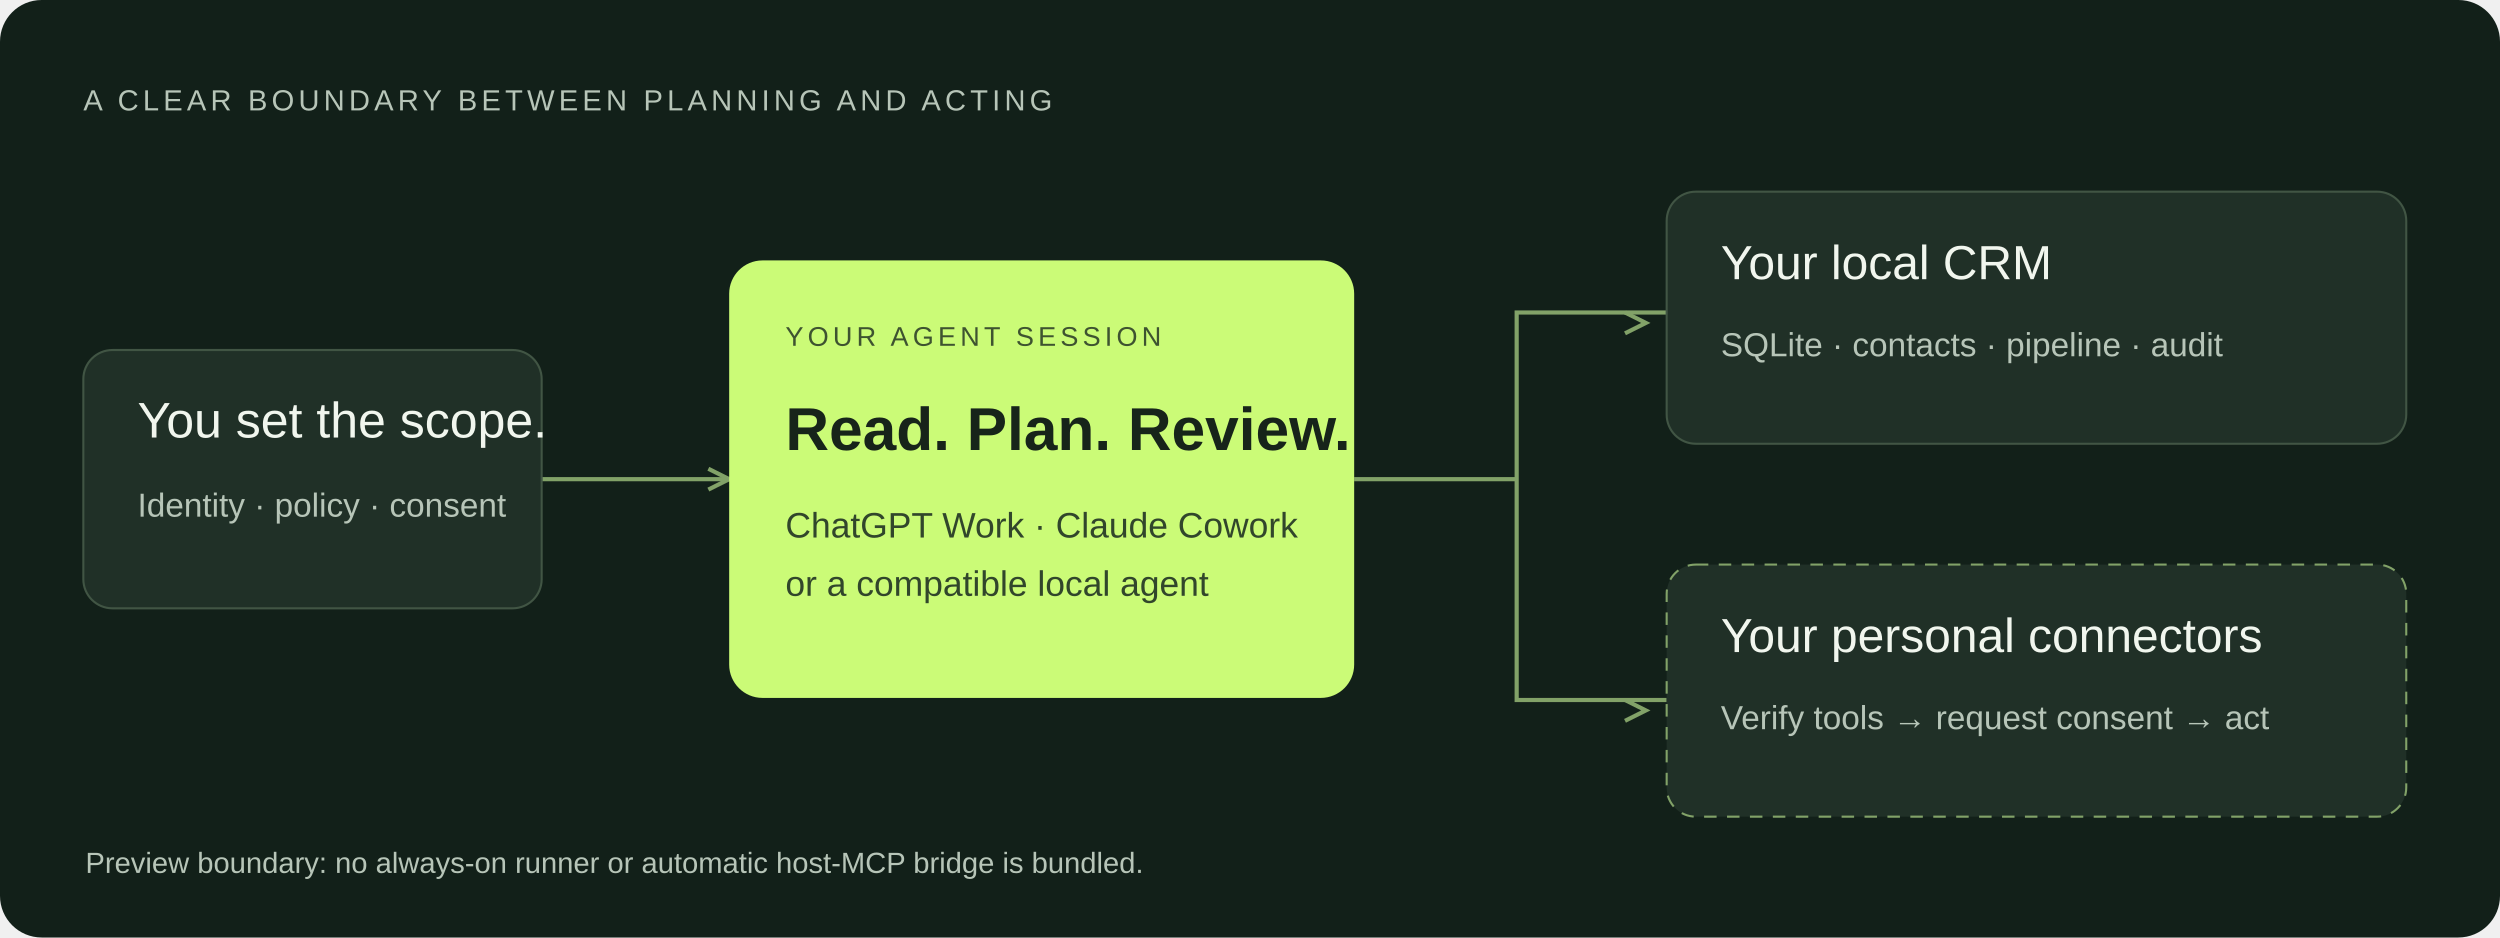
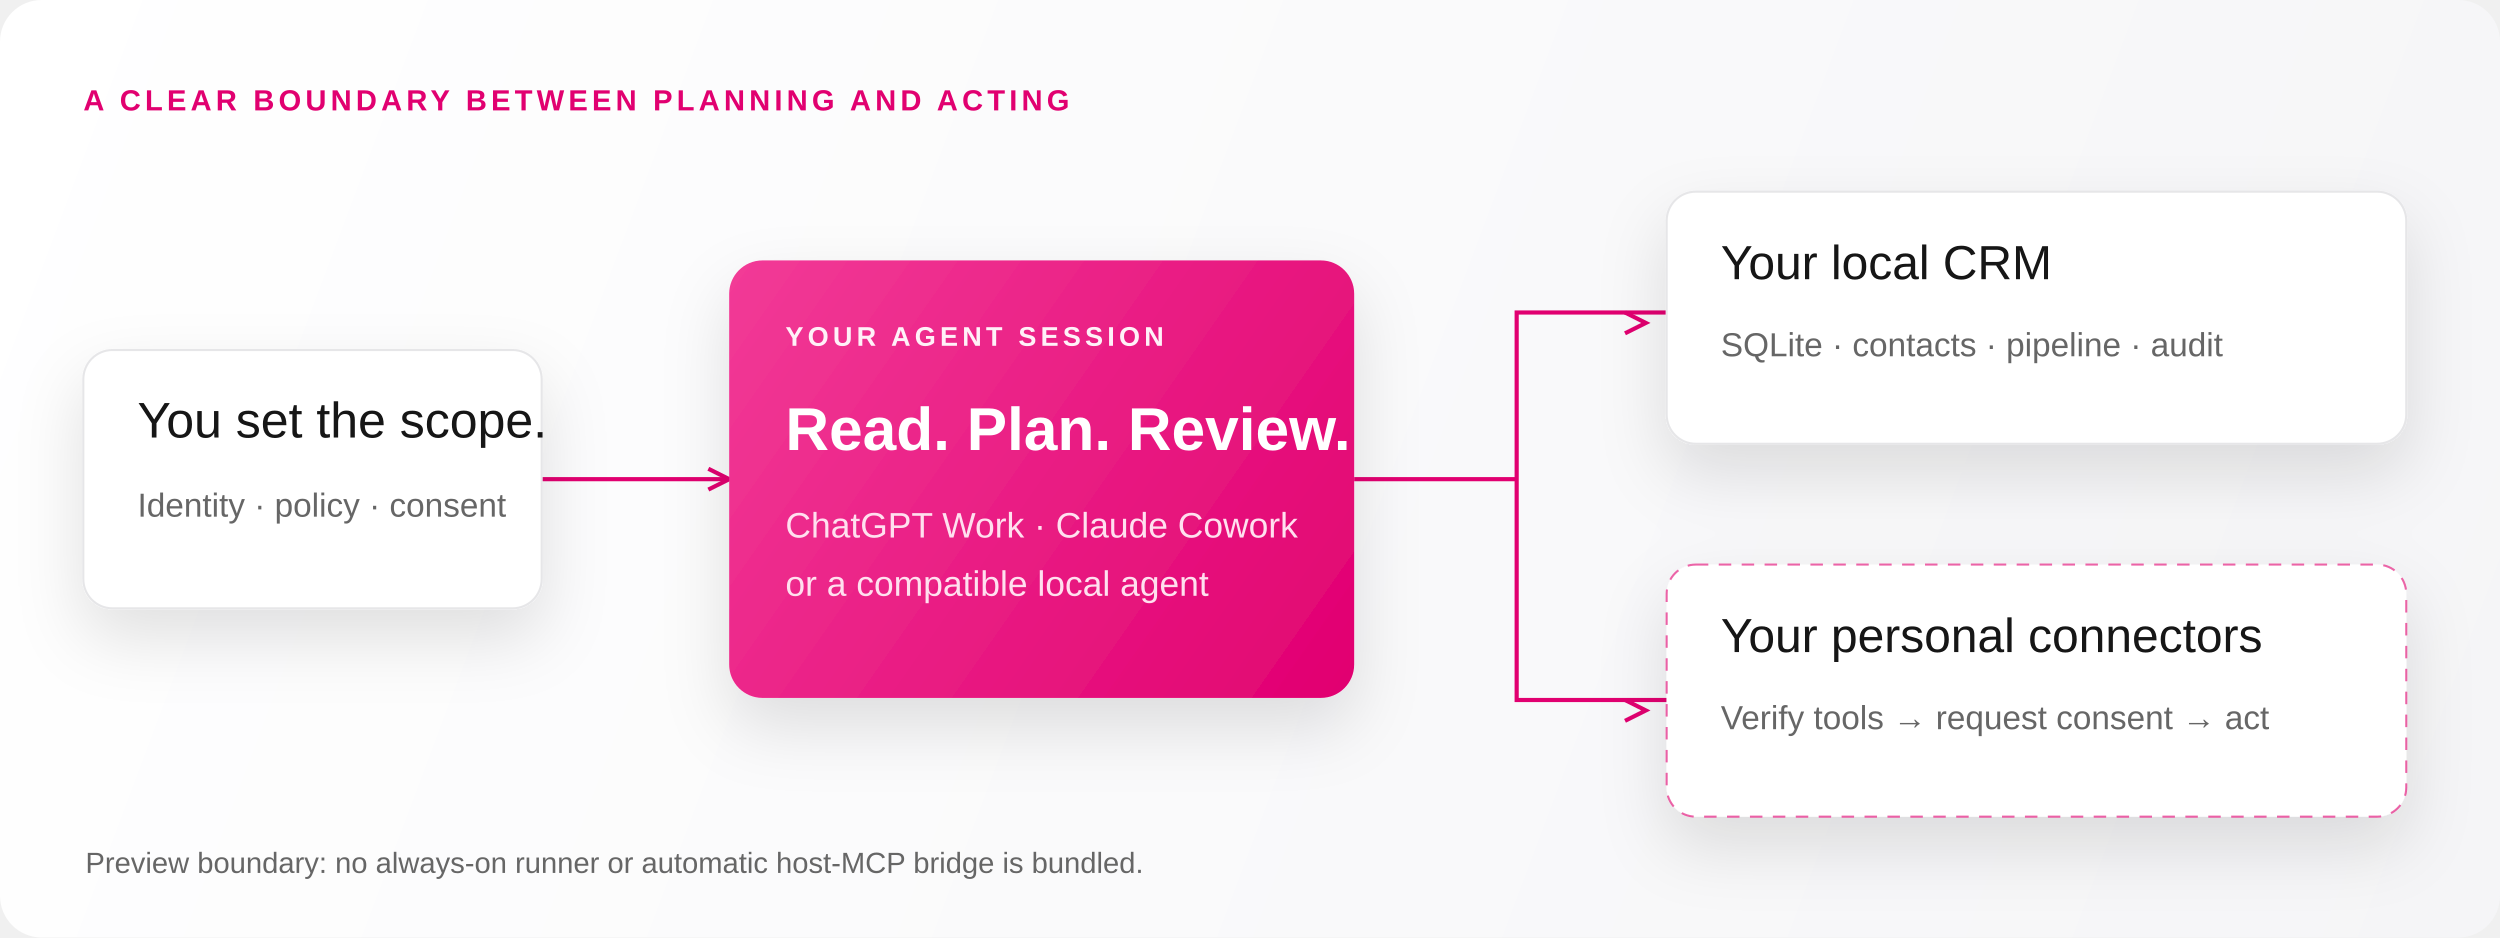
<svg xmlns="http://www.w3.org/2000/svg" width="1200" height="450" viewBox="0 0 1200 450" role="img" aria-labelledby="title desc">
-   <rect width="1200" height="450" rx="20" fill="#122019" />
+   <defs>
+     <linearGradient id="surface" x1="0" y1="0" x2="1200" y2="450" gradientUnits="userSpaceOnUse">
+       <stop stop-color="#ffffff" />
+       <stop offset="1" stop-color="#f5f5f7" />
+     </linearGradient>
+     <linearGradient id="accent" x1="350" y1="125" x2="650" y2="335" gradientUnits="userSpaceOnUse">
+       <stop stop-color="#f23b97" />
+       <stop offset="1" stop-color="#e10070" />
+     </linearGradient>
+     <filter id="shadow" x="-20%" y="-20%" width="140%" height="150%">
+       <feDropShadow dx="0" dy="14" stdDeviation="16" flood-color="#000000" flood-opacity=".12" />
+     </filter>
+   </defs>
+   <rect width="1200" height="450" rx="20" fill="url(#surface)" />
  <g font-family="Arial, Helvetica, sans-serif">
-     <text x="40" y="53" fill="#b7c5b8" font-size="14" letter-spacing="2">A CLEAR BOUNDARY BETWEEN PLANNING AND ACTING</text>
-     <g fill="none" stroke="#82a268" stroke-width="2">
+     <text x="40" y="53" fill="#e10070" font-size="14" font-weight="700" letter-spacing="2">A CLEAR BOUNDARY BETWEEN PLANNING AND ACTING</text>
+     <g fill="none" stroke="#e10070" stroke-width="2">
      <path d="M260 230h90M650 230h78V150h72M728 230v106h72" />
      <path d="m340 225 10 5-10 5m440-85 10 5-10 5m0 176 10 5-10 5" />
    </g>
-     <rect x="40" y="168" width="220" height="124" rx="14" fill="#203027" stroke="#415544" />
-     <text x="66" y="210" font-size="24" fill="#f1f6ee">You set the scope.</text>
-     <text x="66" y="248" font-size="16" fill="#b7c5b8">Identity · policy · consent</text>
-     <rect x="350" y="125" width="300" height="210" rx="16" fill="#cbfb77" />
-     <text x="377" y="166" font-size="13" letter-spacing="2" fill="#3e5330">YOUR AGENT SESSION</text>
-     <text x="377" y="216" font-size="29" font-weight="700" fill="#17241a">Read. Plan. Review.</text>
-     <text x="377" y="258" font-size="17" fill="#31462b">ChatGPT Work · Claude Cowork</text>
-     <text x="377" y="286" font-size="17" fill="#31462b">or a compatible local agent</text>
-     <rect x="800" y="92" width="355" height="121" rx="14" fill="#203027" stroke="#415544" />
-     <text x="826" y="134" font-size="23" fill="#f1f6ee">Your local CRM</text>
-     <text x="826" y="171" font-size="16" fill="#b7c5b8">SQLite · contacts · pipeline · audit</text>
-     <rect x="800" y="271" width="355" height="121" rx="14" fill="#203027" stroke="#82a268" stroke-dasharray="6 5" />
-     <text x="826" y="313" font-size="23" fill="#f1f6ee">Your personal connectors</text>
-     <text x="826" y="350" font-size="16" fill="#b7c5b8">Verify tools → request consent → act</text>
-     <text x="41" y="419" font-size="14" fill="#b7c5b8">Preview boundary: no always-on runner or automatic host-MCP bridge is bundled.</text>
+     <g filter="url(#shadow)">
+       <rect x="40" y="168" width="220" height="124" rx="14" fill="#ffffff" stroke="#e6e6e8" />
+       <text x="66" y="210" font-size="24" fill="#141414">You set the scope.</text>
+       <text x="66" y="248" font-size="16" fill="#666666">Identity · policy · consent</text>
+       <rect x="350" y="125" width="300" height="210" rx="16" fill="url(#accent)" />
+       <text x="377" y="166" font-size="13" font-weight="700" letter-spacing="2" fill="#fff1f8">YOUR AGENT SESSION</text>
+       <text x="377" y="216" font-size="29" font-weight="700" fill="#ffffff">Read. Plan. Review.</text>
+       <text x="377" y="258" font-size="17" fill="#ffe0ef">ChatGPT Work · Claude Cowork</text>
+       <text x="377" y="286" font-size="17" fill="#ffe0ef">or a compatible local agent</text>
+       <rect x="800" y="92" width="355" height="121" rx="14" fill="#ffffff" stroke="#e6e6e8" />
+       <text x="826" y="134" font-size="23" fill="#141414">Your local CRM</text>
+       <text x="826" y="171" font-size="16" fill="#666666">SQLite · contacts · pipeline · audit</text>
+       <rect x="800" y="271" width="355" height="121" rx="14" fill="#ffffff" stroke="#e10070" stroke-opacity=".6" stroke-dasharray="6 5" />
+       <text x="826" y="313" font-size="23" fill="#141414">Your personal connectors</text>
+       <text x="826" y="350" font-size="16" fill="#666666">Verify tools → request consent → act</text>
+     </g>
+     <text x="41" y="419" font-size="14" fill="#666666">Preview boundary: no always-on runner or automatic host-MCP bridge is bundled.</text>
  </g>
</svg>
